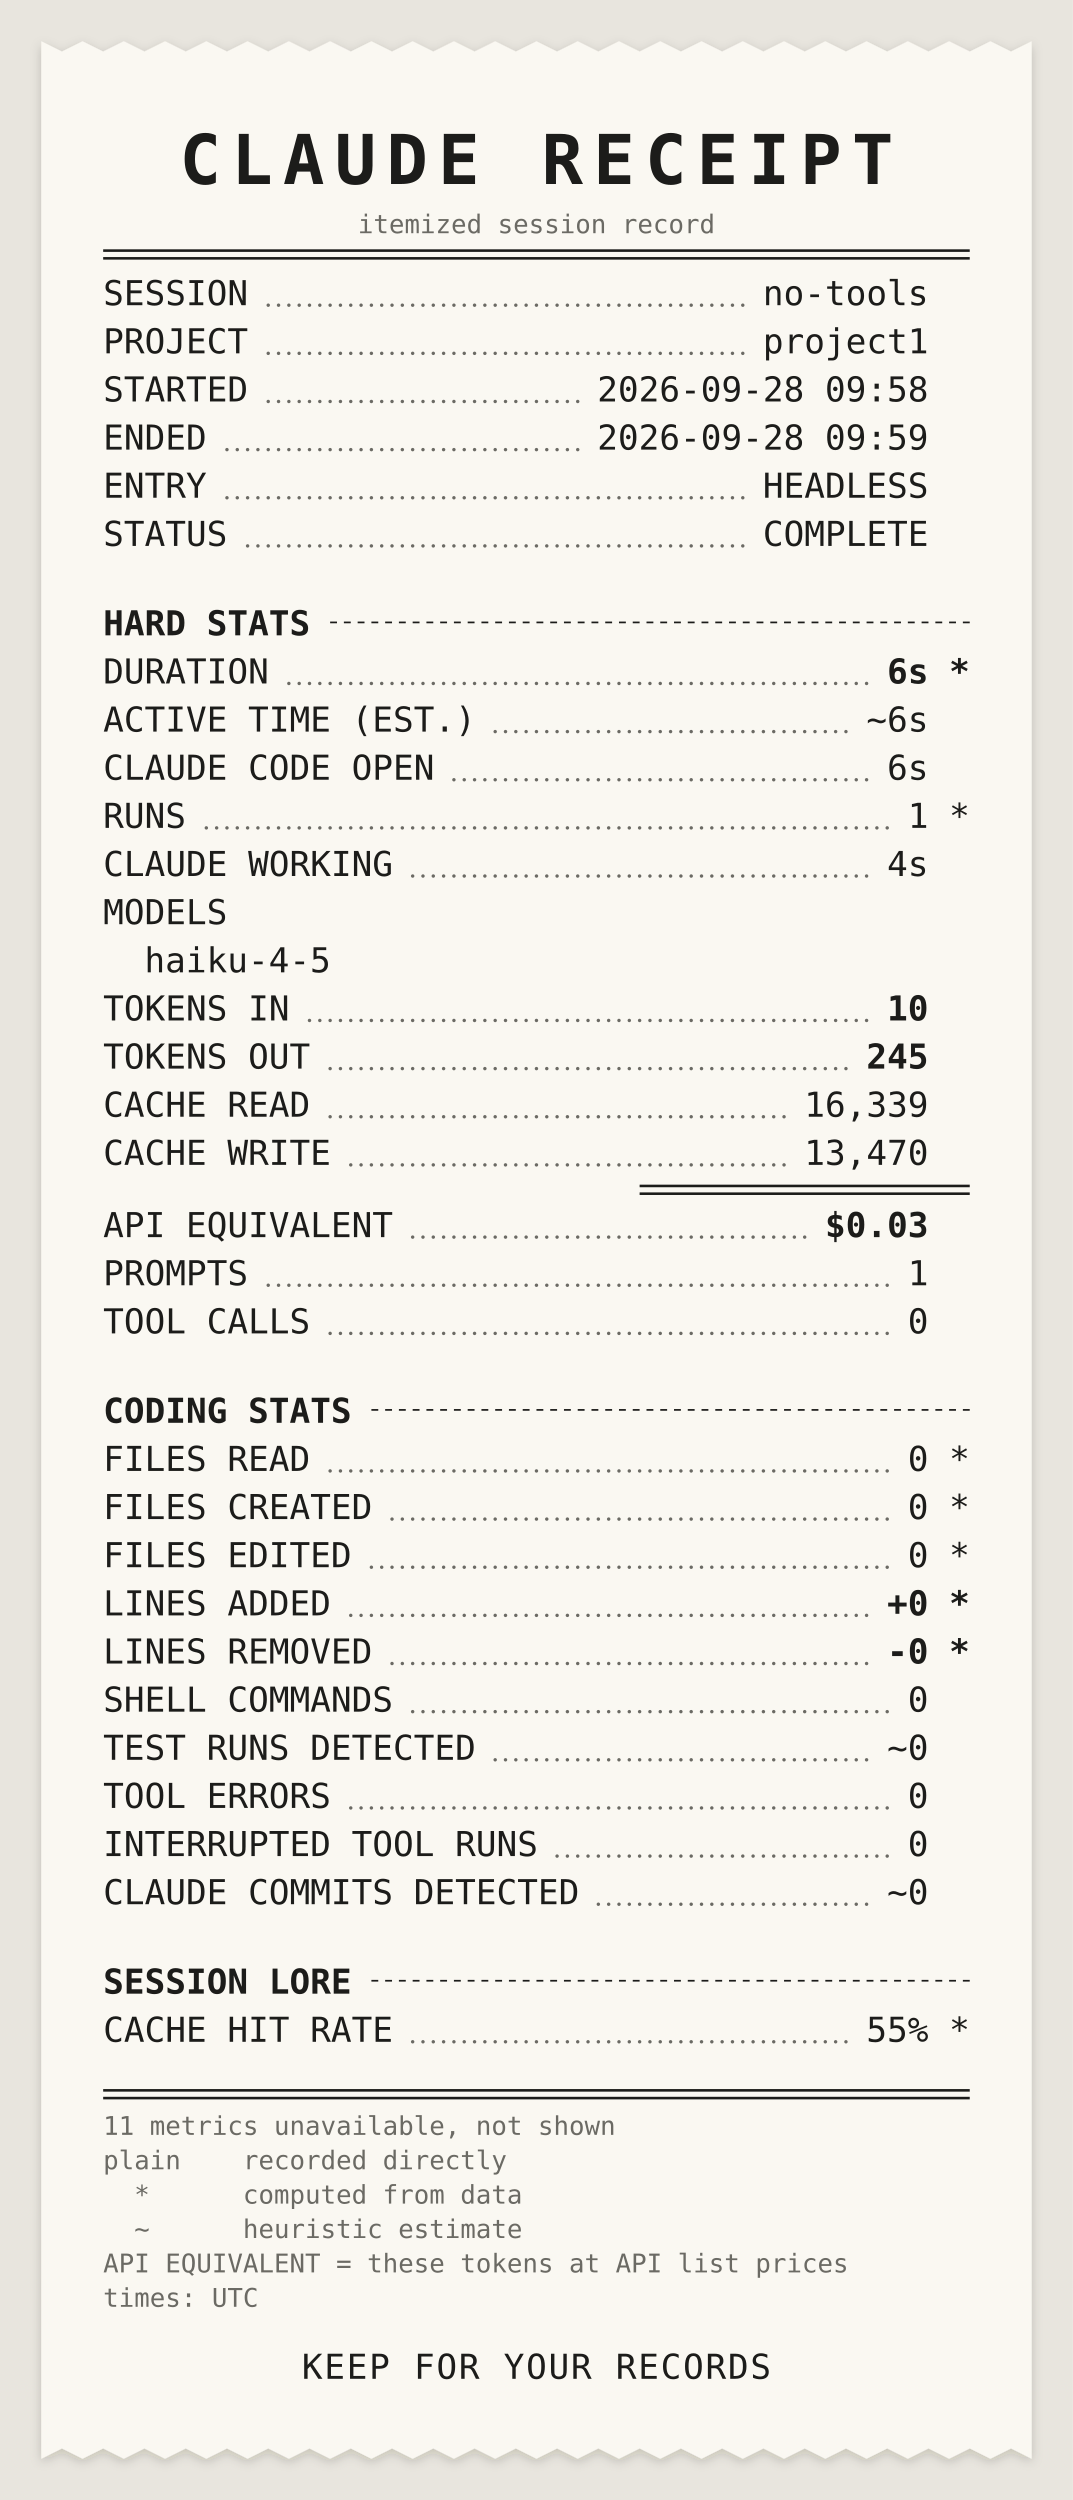
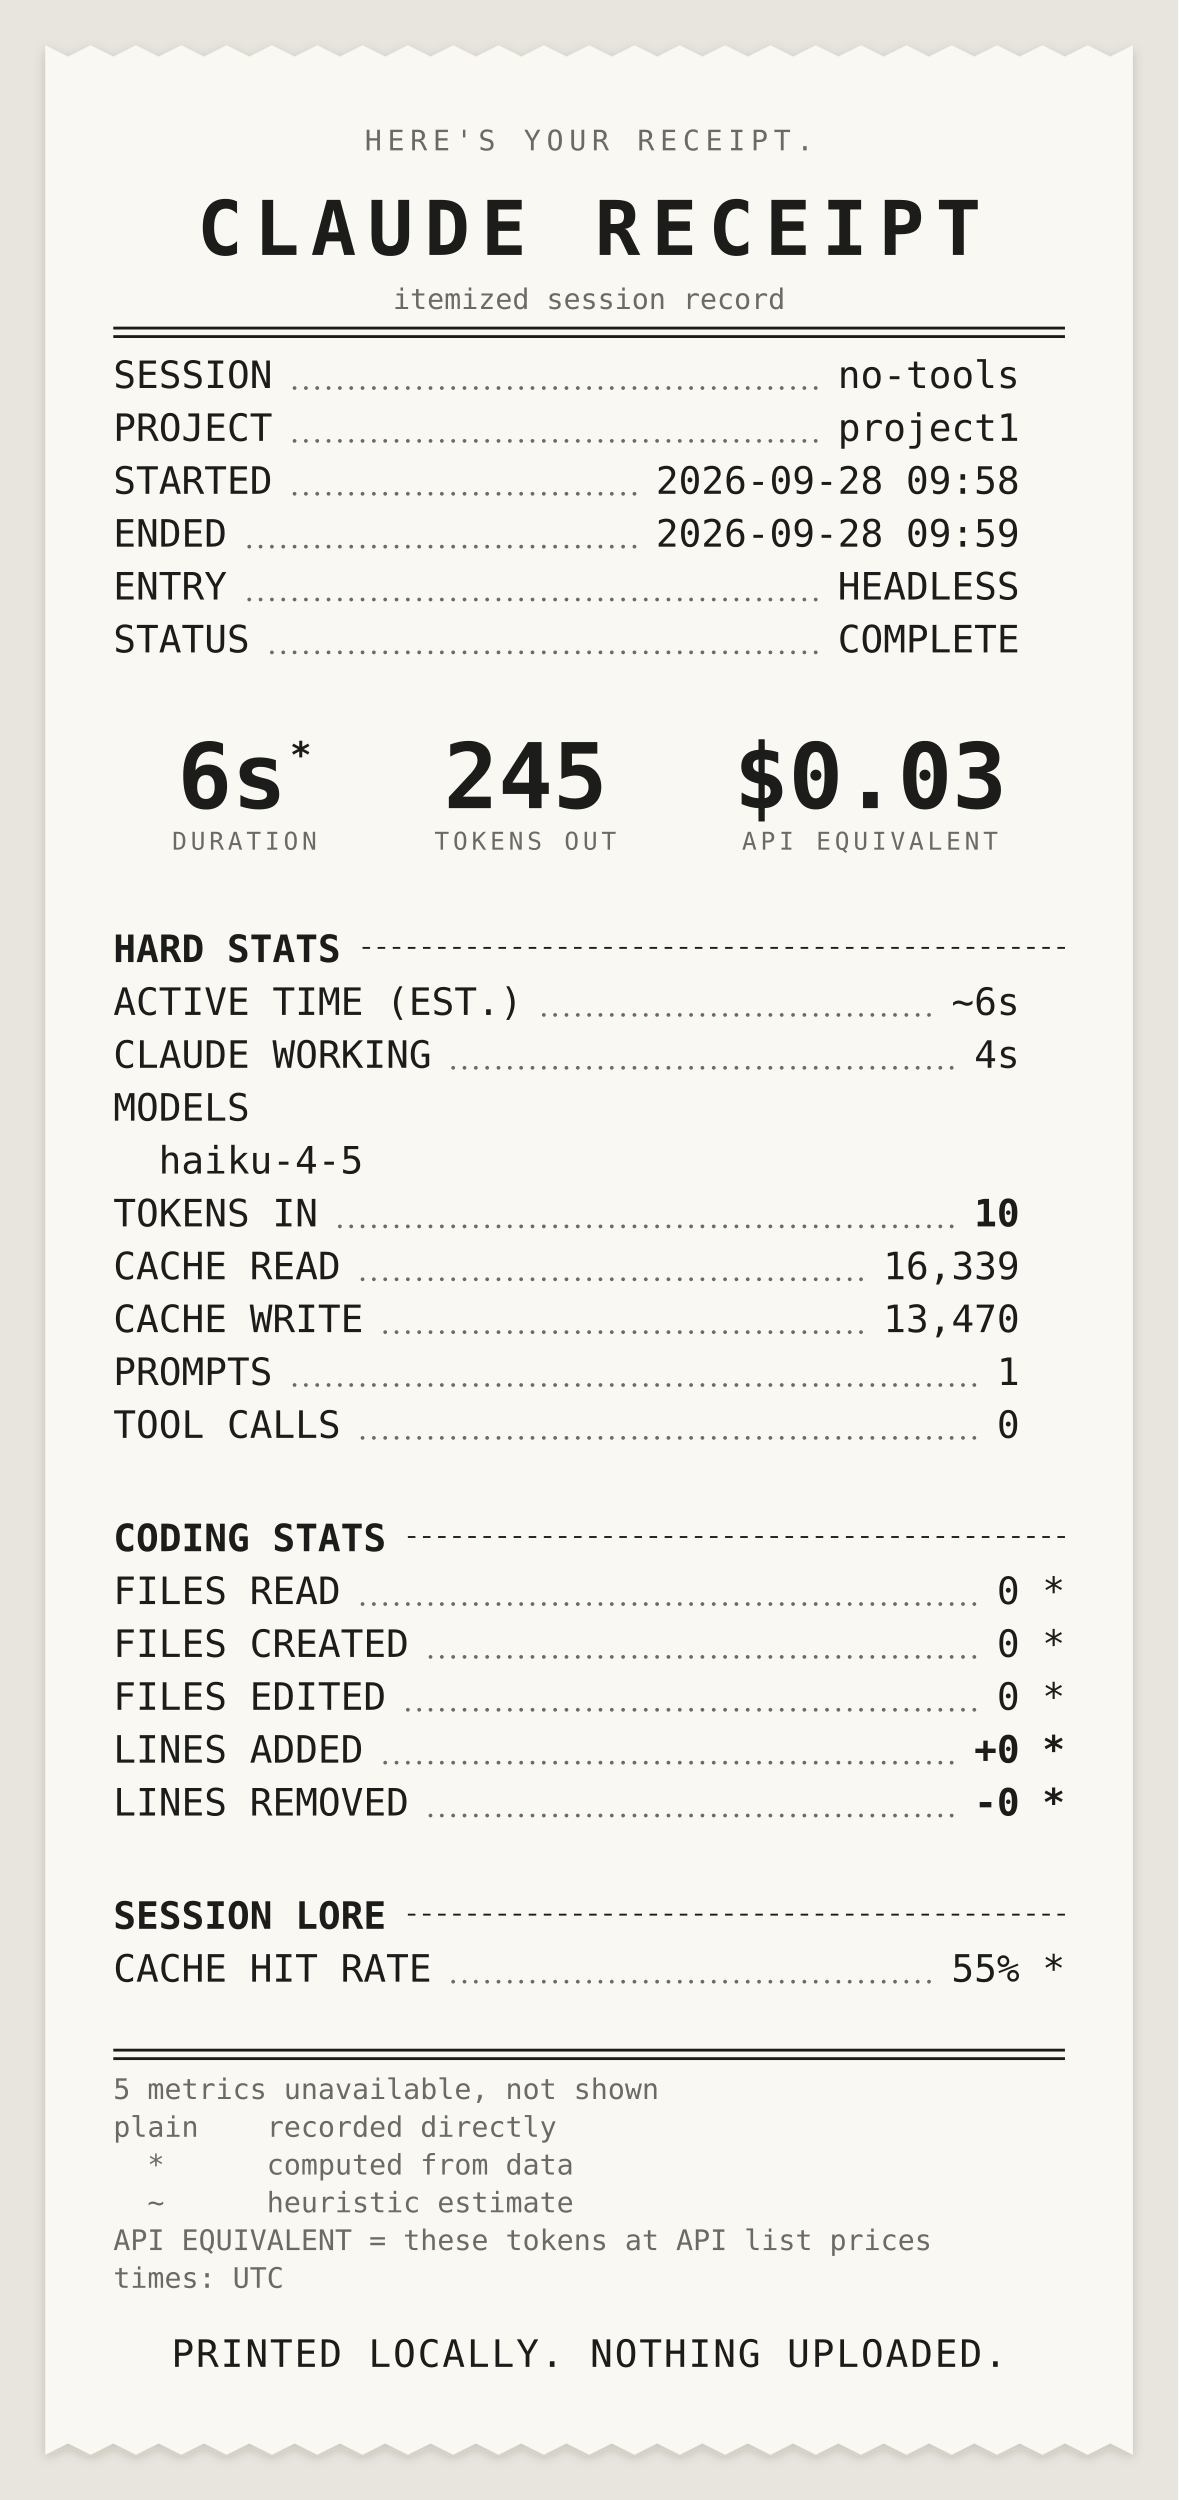
- <svg xmlns="http://www.w3.org/2000/svg" width="624" height="1454" viewBox="0 0 624 1454" xml:space="preserve">
+ <svg xmlns="http://www.w3.org/2000/svg" width="624" height="1324" viewBox="0 0 624 1324" xml:space="preserve">
  <defs>
    <style>text{font-family:"IBM Plex Mono",monospace;white-space:pre}</style>
    <filter id="paper-shadow" x="-5%" y="-2%" width="110%" height="104%">
      <feDropShadow dx="0" dy="2" stdDeviation="3" flood-color="#1C1C1A" flood-opacity="0.18" />
    </filter>
  </defs>
-   <rect width="624" height="1454" fill="#E8E5DE" />
-   <path d="M24 24L36 30L48 24L60 30L72 24L84 30L96 24L108 30L120 24L132 30L144 24L156 30L168 24L180 30L192 24L204 30L216 24L228 30L240 24L252 30L264 24L276 30L288 24L300 30L312 24L324 30L336 24L348 30L360 24L372 30L384 24L396 30L408 24L420 30L432 24L444 30L456 24L468 30L480 24L492 30L504 24L516 30L528 24L540 30L552 24L564 30L576 24L588 30L600 24L600 1430L588 1424L576 1430L564 1424L552 1430L540 1424L528 1430L516 1424L504 1430L492 1424L480 1430L468 1424L456 1430L444 1424L432 1430L420 1424L408 1430L396 1424L384 1430L372 1424L360 1430L348 1424L336 1430L324 1424L312 1430L300 1424L288 1430L276 1424L264 1430L252 1424L240 1430L228 1424L216 1430L204 1424L192 1430L180 1424L168 1430L156 1424L144 1430L132 1424L120 1430L108 1424L96 1430L84 1424L72 1430L60 1424L48 1430L36 1424L24 1430Z" fill="#FAF8F2" filter="url(#paper-shadow)" />
-   <text x="312" y="107" font-size="40" font-weight="700" fill="#1C1C1A" text-anchor="middle" letter-spacing="6">CLAUDE RECEIPT</text>
-   <text x="312" y="135.63" font-size="15" fill="#6B6A64" text-anchor="middle">itemized session record</text>
-   <line x1="60" y1="145.75" x2="564" y2="145.75" stroke="#1C1C1A" stroke-width="1.5" />
-   <line x1="60" y1="150.25" x2="564" y2="150.25" stroke="#1C1C1A" stroke-width="1.5" />
-   <text x="60" y="177.5" font-size="20" fill="#1C1C1A">SESSION</text>
-   <line x1="156" y1="177.5" x2="432" y2="177.5" stroke="#6B6A64" stroke-width="2" stroke-linecap="round" stroke-dasharray="0 6" />
-   <text x="540" y="177.5" font-size="20" fill="#1C1C1A" text-anchor="end">no-tools</text>
-   <text x="60" y="205.5" font-size="20" fill="#1C1C1A">PROJECT</text>
+   <rect width="624" height="1324" fill="#E8E5DE" />
+   <path d="M24 24L36 30L48 24L60 30L72 24L84 30L96 24L108 30L120 24L132 30L144 24L156 30L168 24L180 30L192 24L204 30L216 24L228 30L240 24L252 30L264 24L276 30L288 24L300 30L312 24L324 30L336 24L348 30L360 24L372 30L384 24L396 30L408 24L420 30L432 24L444 30L456 24L468 30L480 24L492 30L504 24L516 30L528 24L540 30L552 24L564 30L576 24L588 30L600 24L600 1300L588 1294L576 1300L564 1294L552 1300L540 1294L528 1300L516 1294L504 1300L492 1294L480 1300L468 1294L456 1300L444 1294L432 1300L420 1294L408 1300L396 1294L384 1300L372 1294L360 1300L348 1294L336 1300L324 1294L312 1300L300 1294L288 1300L276 1294L264 1300L252 1294L240 1300L228 1294L216 1300L204 1294L192 1300L180 1294L168 1300L156 1294L144 1300L132 1294L120 1300L108 1294L96 1300L84 1294L72 1300L60 1294L48 1300L36 1294L24 1300Z" fill="#FAF8F2" filter="url(#paper-shadow)" />
+   <text x="312" y="79.63" font-size="15" fill="#6B6A64" text-anchor="middle" letter-spacing="3">HERE'S YOUR RECEIPT.</text>
+   <text x="312" y="135" font-size="40" font-weight="700" fill="#1C1C1A" text-anchor="middle" letter-spacing="6">CLAUDE RECEIPT</text>
+   <text x="312" y="163.63" font-size="15" fill="#6B6A64" text-anchor="middle">itemized session record</text>
+   <line x1="60" y1="173.75" x2="564" y2="173.75" stroke="#1C1C1A" stroke-width="1.5" />
+   <line x1="60" y1="178.25" x2="564" y2="178.25" stroke="#1C1C1A" stroke-width="1.5" />
+   <text x="60" y="205.5" font-size="20" fill="#1C1C1A">SESSION</text>
  <line x1="156" y1="205.5" x2="432" y2="205.5" stroke="#6B6A64" stroke-width="2" stroke-linecap="round" stroke-dasharray="0 6" />
-   <text x="540" y="205.5" font-size="20" fill="#1C1C1A" text-anchor="end">project1</text>
-   <text x="60" y="233.5" font-size="20" fill="#1C1C1A">STARTED</text>
-   <line x1="156" y1="233.5" x2="336" y2="233.5" stroke="#6B6A64" stroke-width="2" stroke-linecap="round" stroke-dasharray="0 6" />
-   <text x="540" y="233.5" font-size="20" fill="#1C1C1A" text-anchor="end">2026-09-28 09:58</text>
-   <text x="60" y="261.5" font-size="20" fill="#1C1C1A">ENDED</text>
-   <line x1="132" y1="261.5" x2="336" y2="261.5" stroke="#6B6A64" stroke-width="2" stroke-linecap="round" stroke-dasharray="0 6" />
-   <text x="540" y="261.5" font-size="20" fill="#1C1C1A" text-anchor="end">2026-09-28 09:59</text>
-   <text x="60" y="289.5" font-size="20" fill="#1C1C1A">ENTRY</text>
-   <line x1="132" y1="289.5" x2="432" y2="289.5" stroke="#6B6A64" stroke-width="2" stroke-linecap="round" stroke-dasharray="0 6" />
-   <text x="540" y="289.5" font-size="20" fill="#1C1C1A" text-anchor="end">HEADLESS</text>
-   <text x="60" y="317.5" font-size="20" fill="#1C1C1A">STATUS</text>
-   <line x1="144" y1="317.5" x2="432" y2="317.5" stroke="#6B6A64" stroke-width="2" stroke-linecap="round" stroke-dasharray="0 6" />
-   <text x="540" y="317.5" font-size="20" fill="#1C1C1A" text-anchor="end">COMPLETE</text>
-   <text x="60" y="369.5" font-size="20" font-weight="700" fill="#1C1C1A">HARD STATS</text>
-   <line x1="192" y1="362" x2="564" y2="362" stroke="#1C1C1A" stroke-width="1" stroke-dasharray="4 4" />
-   <text x="60" y="397.5" font-size="20" fill="#1C1C1A">DURATION</text>
-   <line x1="168" y1="397.5" x2="504" y2="397.5" stroke="#6B6A64" stroke-width="2" stroke-linecap="round" stroke-dasharray="0 6" />
-   <text x="540" y="397.5" font-size="20" font-weight="700" fill="#1C1C1A" text-anchor="end">6s</text>
-   <text x="552" y="397.5" font-size="20" font-weight="700" fill="#1C1C1A">*</text>
-   <text x="60" y="425.5" font-size="20" fill="#1C1C1A">ACTIVE TIME (EST.)</text>
-   <line x1="288" y1="425.5" x2="492" y2="425.5" stroke="#6B6A64" stroke-width="2" stroke-linecap="round" stroke-dasharray="0 6" />
-   <text x="540" y="425.5" font-size="20" fill="#1C1C1A" text-anchor="end">~6s</text>
-   <text x="60" y="453.5" font-size="20" fill="#1C1C1A">CLAUDE CODE OPEN</text>
-   <line x1="264" y1="453.5" x2="504" y2="453.5" stroke="#6B6A64" stroke-width="2" stroke-linecap="round" stroke-dasharray="0 6" />
-   <text x="540" y="453.5" font-size="20" fill="#1C1C1A" text-anchor="end">6s</text>
-   <text x="60" y="481.5" font-size="20" fill="#1C1C1A">RUNS</text>
-   <line x1="120" y1="481.5" x2="516" y2="481.5" stroke="#6B6A64" stroke-width="2" stroke-linecap="round" stroke-dasharray="0 6" />
-   <text x="540" y="481.5" font-size="20" fill="#1C1C1A" text-anchor="end">1</text>
-   <text x="552" y="481.5" font-size="20" fill="#1C1C1A">*</text>
-   <text x="60" y="509.5" font-size="20" fill="#1C1C1A">CLAUDE WORKING</text>
-   <line x1="240" y1="509.5" x2="504" y2="509.5" stroke="#6B6A64" stroke-width="2" stroke-linecap="round" stroke-dasharray="0 6" />
-   <text x="540" y="509.5" font-size="20" fill="#1C1C1A" text-anchor="end">4s</text>
-   <text x="60" y="537.5" font-size="20" fill="#1C1C1A">MODELS</text>
-   <text x="84" y="565.5" font-size="20" fill="#1C1C1A">haiku-4-5</text>
-   <text x="60" y="593.5" font-size="20" fill="#1C1C1A">TOKENS IN</text>
-   <line x1="180" y1="593.5" x2="504" y2="593.5" stroke="#6B6A64" stroke-width="2" stroke-linecap="round" stroke-dasharray="0 6" />
-   <text x="540" y="593.5" font-size="20" font-weight="700" fill="#1C1C1A" text-anchor="end">10</text>
-   <text x="60" y="621.5" font-size="20" fill="#1C1C1A">TOKENS OUT</text>
-   <line x1="192" y1="621.5" x2="492" y2="621.5" stroke="#6B6A64" stroke-width="2" stroke-linecap="round" stroke-dasharray="0 6" />
-   <text x="540" y="621.5" font-size="20" font-weight="700" fill="#1C1C1A" text-anchor="end">245</text>
-   <text x="60" y="649.5" font-size="20" fill="#1C1C1A">CACHE READ</text>
-   <line x1="192" y1="649.5" x2="456" y2="649.5" stroke="#6B6A64" stroke-width="2" stroke-linecap="round" stroke-dasharray="0 6" />
-   <text x="540" y="649.5" font-size="20" fill="#1C1C1A" text-anchor="end">16,339</text>
-   <text x="60" y="677.5" font-size="20" fill="#1C1C1A">CACHE WRITE</text>
-   <line x1="204" y1="677.5" x2="456" y2="677.5" stroke="#6B6A64" stroke-width="2" stroke-linecap="round" stroke-dasharray="0 6" />
-   <text x="540" y="677.5" font-size="20" fill="#1C1C1A" text-anchor="end">13,470</text>
-   <line x1="372" y1="689.75" x2="564" y2="689.75" stroke="#1C1C1A" stroke-width="1.5" />
-   <line x1="372" y1="694.25" x2="564" y2="694.25" stroke="#1C1C1A" stroke-width="1.5" />
-   <text x="60" y="719.5" font-size="20" fill="#1C1C1A">API EQUIVALENT</text>
-   <line x1="240" y1="719.5" x2="468" y2="719.5" stroke="#6B6A64" stroke-width="2" stroke-linecap="round" stroke-dasharray="0 6" />
-   <text x="540" y="719.5" font-size="20" font-weight="700" fill="#1C1C1A" text-anchor="end">$0.03</text>
-   <text x="60" y="747.5" font-size="20" fill="#1C1C1A">PROMPTS</text>
-   <line x1="156" y1="747.5" x2="516" y2="747.5" stroke="#6B6A64" stroke-width="2" stroke-linecap="round" stroke-dasharray="0 6" />
-   <text x="540" y="747.5" font-size="20" fill="#1C1C1A" text-anchor="end">1</text>
-   <text x="60" y="775.5" font-size="20" fill="#1C1C1A">TOOL CALLS</text>
-   <line x1="192" y1="775.5" x2="516" y2="775.5" stroke="#6B6A64" stroke-width="2" stroke-linecap="round" stroke-dasharray="0 6" />
-   <text x="540" y="775.5" font-size="20" fill="#1C1C1A" text-anchor="end">0</text>
-   <text x="60" y="827.5" font-size="20" font-weight="700" fill="#1C1C1A">CODING STATS</text>
-   <line x1="216" y1="820" x2="564" y2="820" stroke="#1C1C1A" stroke-width="1" stroke-dasharray="4 4" />
-   <text x="60" y="855.5" font-size="20" fill="#1C1C1A">FILES READ</text>
-   <line x1="192" y1="855.5" x2="516" y2="855.5" stroke="#6B6A64" stroke-width="2" stroke-linecap="round" stroke-dasharray="0 6" />
-   <text x="540" y="855.5" font-size="20" fill="#1C1C1A" text-anchor="end">0</text>
-   <text x="552" y="855.5" font-size="20" fill="#1C1C1A">*</text>
-   <text x="60" y="883.5" font-size="20" fill="#1C1C1A">FILES CREATED</text>
-   <line x1="228" y1="883.5" x2="516" y2="883.5" stroke="#6B6A64" stroke-width="2" stroke-linecap="round" stroke-dasharray="0 6" />
-   <text x="540" y="883.5" font-size="20" fill="#1C1C1A" text-anchor="end">0</text>
-   <text x="552" y="883.5" font-size="20" fill="#1C1C1A">*</text>
-   <text x="60" y="911.5" font-size="20" fill="#1C1C1A">FILES EDITED</text>
-   <line x1="216" y1="911.5" x2="516" y2="911.5" stroke="#6B6A64" stroke-width="2" stroke-linecap="round" stroke-dasharray="0 6" />
-   <text x="540" y="911.5" font-size="20" fill="#1C1C1A" text-anchor="end">0</text>
-   <text x="552" y="911.5" font-size="20" fill="#1C1C1A">*</text>
-   <text x="60" y="939.5" font-size="20" fill="#1C1C1A">LINES ADDED</text>
-   <line x1="204" y1="939.5" x2="504" y2="939.5" stroke="#6B6A64" stroke-width="2" stroke-linecap="round" stroke-dasharray="0 6" />
-   <text x="540" y="939.5" font-size="20" font-weight="700" fill="#1C1C1A" text-anchor="end">+0</text>
-   <text x="552" y="939.5" font-size="20" font-weight="700" fill="#1C1C1A">*</text>
-   <text x="60" y="967.5" font-size="20" fill="#1C1C1A">LINES REMOVED</text>
-   <line x1="228" y1="967.5" x2="504" y2="967.5" stroke="#6B6A64" stroke-width="2" stroke-linecap="round" stroke-dasharray="0 6" />
-   <text x="540" y="967.5" font-size="20" font-weight="700" fill="#1C1C1A" text-anchor="end">-0</text>
-   <text x="552" y="967.5" font-size="20" font-weight="700" fill="#1C1C1A">*</text>
-   <text x="60" y="995.5" font-size="20" fill="#1C1C1A">SHELL COMMANDS</text>
-   <line x1="240" y1="995.5" x2="516" y2="995.5" stroke="#6B6A64" stroke-width="2" stroke-linecap="round" stroke-dasharray="0 6" />
-   <text x="540" y="995.5" font-size="20" fill="#1C1C1A" text-anchor="end">0</text>
-   <text x="60" y="1023.5" font-size="20" fill="#1C1C1A">TEST RUNS DETECTED</text>
-   <line x1="288" y1="1023.5" x2="504" y2="1023.5" stroke="#6B6A64" stroke-width="2" stroke-linecap="round" stroke-dasharray="0 6" />
-   <text x="540" y="1023.5" font-size="20" fill="#1C1C1A" text-anchor="end">~0</text>
-   <text x="60" y="1051.5" font-size="20" fill="#1C1C1A">TOOL ERRORS</text>
-   <line x1="204" y1="1051.5" x2="516" y2="1051.5" stroke="#6B6A64" stroke-width="2" stroke-linecap="round" stroke-dasharray="0 6" />
-   <text x="540" y="1051.5" font-size="20" fill="#1C1C1A" text-anchor="end">0</text>
-   <text x="60" y="1079.5" font-size="20" fill="#1C1C1A">INTERRUPTED TOOL RUNS</text>
-   <line x1="324" y1="1079.5" x2="516" y2="1079.5" stroke="#6B6A64" stroke-width="2" stroke-linecap="round" stroke-dasharray="0 6" />
-   <text x="540" y="1079.5" font-size="20" fill="#1C1C1A" text-anchor="end">0</text>
-   <text x="60" y="1107.5" font-size="20" fill="#1C1C1A">CLAUDE COMMITS DETECTED</text>
-   <line x1="348" y1="1107.5" x2="504" y2="1107.5" stroke="#6B6A64" stroke-width="2" stroke-linecap="round" stroke-dasharray="0 6" />
-   <text x="540" y="1107.5" font-size="20" fill="#1C1C1A" text-anchor="end">~0</text>
-   <text x="60" y="1159.5" font-size="20" font-weight="700" fill="#1C1C1A">SESSION LORE</text>
-   <line x1="216" y1="1152" x2="564" y2="1152" stroke="#1C1C1A" stroke-width="1" stroke-dasharray="4 4" />
-   <text x="60" y="1187.5" font-size="20" fill="#1C1C1A">CACHE HIT RATE</text>
-   <line x1="240" y1="1187.5" x2="492" y2="1187.5" stroke="#6B6A64" stroke-width="2" stroke-linecap="round" stroke-dasharray="0 6" />
-   <text x="540" y="1187.5" font-size="20" fill="#1C1C1A" text-anchor="end">55%</text>
-   <text x="552" y="1187.5" font-size="20" fill="#1C1C1A">*</text>
-   <line x1="60" y1="1215.75" x2="564" y2="1215.75" stroke="#1C1C1A" stroke-width="1.5" />
-   <line x1="60" y1="1220.25" x2="564" y2="1220.25" stroke="#1C1C1A" stroke-width="1.5" />
-   <text x="60" y="1241.63" font-size="15" fill="#6B6A64">11 metrics unavailable, not shown</text>
-   <text x="60" y="1261.63" font-size="15" fill="#6B6A64">plain    recorded directly</text>
-   <text x="60" y="1281.63" font-size="15" fill="#6B6A64">  *      computed from data</text>
-   <text x="60" y="1301.63" font-size="15" fill="#6B6A64">  ~      heuristic estimate</text>
-   <text x="60" y="1321.63" font-size="15" fill="#6B6A64">API EQUIVALENT = these tokens at API list prices</text>
-   <text x="60" y="1341.63" font-size="15" fill="#6B6A64">times: UTC</text>
-   <text x="312" y="1383.5" font-size="20" fill="#1C1C1A" text-anchor="middle" letter-spacing="1">KEEP FOR YOUR RECORDS</text>
+   <text x="540" y="205.5" font-size="20" fill="#1C1C1A" text-anchor="end">no-tools</text>
+   <text x="60" y="233.5" font-size="20" fill="#1C1C1A">PROJECT</text>
+   <line x1="156" y1="233.5" x2="432" y2="233.5" stroke="#6B6A64" stroke-width="2" stroke-linecap="round" stroke-dasharray="0 6" />
+   <text x="540" y="233.5" font-size="20" fill="#1C1C1A" text-anchor="end">project1</text>
+   <text x="60" y="261.5" font-size="20" fill="#1C1C1A">STARTED</text>
+   <line x1="156" y1="261.5" x2="336" y2="261.5" stroke="#6B6A64" stroke-width="2" stroke-linecap="round" stroke-dasharray="0 6" />
+   <text x="540" y="261.5" font-size="20" fill="#1C1C1A" text-anchor="end">2026-09-28 09:58</text>
+   <text x="60" y="289.5" font-size="20" fill="#1C1C1A">ENDED</text>
+   <line x1="132" y1="289.5" x2="336" y2="289.5" stroke="#6B6A64" stroke-width="2" stroke-linecap="round" stroke-dasharray="0 6" />
+   <text x="540" y="289.5" font-size="20" fill="#1C1C1A" text-anchor="end">2026-09-28 09:59</text>
+   <text x="60" y="317.5" font-size="20" fill="#1C1C1A">ENTRY</text>
+   <line x1="132" y1="317.5" x2="432" y2="317.5" stroke="#6B6A64" stroke-width="2" stroke-linecap="round" stroke-dasharray="0 6" />
+   <text x="540" y="317.5" font-size="20" fill="#1C1C1A" text-anchor="end">HEADLESS</text>
+   <text x="60" y="345.5" font-size="20" fill="#1C1C1A">STATUS</text>
+   <line x1="144" y1="345.5" x2="432" y2="345.5" stroke="#6B6A64" stroke-width="2" stroke-linecap="round" stroke-dasharray="0 6" />
+   <text x="540" y="345.5" font-size="20" fill="#1C1C1A" text-anchor="end">COMPLETE</text>
+   <text x="93.97" y="428" font-size="48" font-weight="700" fill="#1C1C1A">6s</text>
+   <text x="153.57" y="406.4" font-size="19" font-weight="700" fill="#1C1C1A">*</text>
+   <text x="129.47" y="450" font-size="13" fill="#6B6A64" text-anchor="middle" letter-spacing="2">DURATION</text>
+   <text x="235" y="428" font-size="48" font-weight="700" fill="#1C1C1A">245</text>
+   <text x="278.2" y="450" font-size="13" fill="#6B6A64" text-anchor="middle" letter-spacing="2">TOKENS OUT</text>
+   <text x="388.73" y="428" font-size="48" font-weight="700" fill="#1C1C1A">$0.03</text>
+   <text x="460.73" y="450" font-size="13" fill="#6B6A64" text-anchor="middle" letter-spacing="2">API EQUIVALENT</text>
+   <text x="60" y="509.5" font-size="20" font-weight="700" fill="#1C1C1A">HARD STATS</text>
+   <line x1="192" y1="502" x2="564" y2="502" stroke="#1C1C1A" stroke-width="1" stroke-dasharray="4 4" />
+   <text x="60" y="537.5" font-size="20" fill="#1C1C1A">ACTIVE TIME (EST.)</text>
+   <line x1="288" y1="537.5" x2="492" y2="537.5" stroke="#6B6A64" stroke-width="2" stroke-linecap="round" stroke-dasharray="0 6" />
+   <text x="540" y="537.5" font-size="20" fill="#1C1C1A" text-anchor="end">~6s</text>
+   <text x="60" y="565.5" font-size="20" fill="#1C1C1A">CLAUDE WORKING</text>
+   <line x1="240" y1="565.5" x2="504" y2="565.5" stroke="#6B6A64" stroke-width="2" stroke-linecap="round" stroke-dasharray="0 6" />
+   <text x="540" y="565.5" font-size="20" fill="#1C1C1A" text-anchor="end">4s</text>
+   <text x="60" y="593.5" font-size="20" fill="#1C1C1A">MODELS</text>
+   <text x="84" y="621.5" font-size="20" fill="#1C1C1A">haiku-4-5</text>
+   <text x="60" y="649.5" font-size="20" fill="#1C1C1A">TOKENS IN</text>
+   <line x1="180" y1="649.5" x2="504" y2="649.5" stroke="#6B6A64" stroke-width="2" stroke-linecap="round" stroke-dasharray="0 6" />
+   <text x="540" y="649.5" font-size="20" font-weight="700" fill="#1C1C1A" text-anchor="end">10</text>
+   <text x="60" y="677.5" font-size="20" fill="#1C1C1A">CACHE READ</text>
+   <line x1="192" y1="677.5" x2="456" y2="677.5" stroke="#6B6A64" stroke-width="2" stroke-linecap="round" stroke-dasharray="0 6" />
+   <text x="540" y="677.5" font-size="20" fill="#1C1C1A" text-anchor="end">16,339</text>
+   <text x="60" y="705.5" font-size="20" fill="#1C1C1A">CACHE WRITE</text>
+   <line x1="204" y1="705.5" x2="456" y2="705.5" stroke="#6B6A64" stroke-width="2" stroke-linecap="round" stroke-dasharray="0 6" />
+   <text x="540" y="705.5" font-size="20" fill="#1C1C1A" text-anchor="end">13,470</text>
+   <text x="60" y="733.5" font-size="20" fill="#1C1C1A">PROMPTS</text>
+   <line x1="156" y1="733.5" x2="516" y2="733.5" stroke="#6B6A64" stroke-width="2" stroke-linecap="round" stroke-dasharray="0 6" />
+   <text x="540" y="733.5" font-size="20" fill="#1C1C1A" text-anchor="end">1</text>
+   <text x="60" y="761.5" font-size="20" fill="#1C1C1A">TOOL CALLS</text>
+   <line x1="192" y1="761.5" x2="516" y2="761.5" stroke="#6B6A64" stroke-width="2" stroke-linecap="round" stroke-dasharray="0 6" />
+   <text x="540" y="761.5" font-size="20" fill="#1C1C1A" text-anchor="end">0</text>
+   <text x="60" y="821.5" font-size="20" font-weight="700" fill="#1C1C1A">CODING STATS</text>
+   <line x1="216" y1="814" x2="564" y2="814" stroke="#1C1C1A" stroke-width="1" stroke-dasharray="4 4" />
+   <text x="60" y="849.5" font-size="20" fill="#1C1C1A">FILES READ</text>
+   <line x1="192" y1="849.5" x2="516" y2="849.5" stroke="#6B6A64" stroke-width="2" stroke-linecap="round" stroke-dasharray="0 6" />
+   <text x="540" y="849.5" font-size="20" fill="#1C1C1A" text-anchor="end">0</text>
+   <text x="552" y="849.5" font-size="20" fill="#1C1C1A">*</text>
+   <text x="60" y="877.5" font-size="20" fill="#1C1C1A">FILES CREATED</text>
+   <line x1="228" y1="877.5" x2="516" y2="877.5" stroke="#6B6A64" stroke-width="2" stroke-linecap="round" stroke-dasharray="0 6" />
+   <text x="540" y="877.5" font-size="20" fill="#1C1C1A" text-anchor="end">0</text>
+   <text x="552" y="877.5" font-size="20" fill="#1C1C1A">*</text>
+   <text x="60" y="905.5" font-size="20" fill="#1C1C1A">FILES EDITED</text>
+   <line x1="216" y1="905.5" x2="516" y2="905.5" stroke="#6B6A64" stroke-width="2" stroke-linecap="round" stroke-dasharray="0 6" />
+   <text x="540" y="905.5" font-size="20" fill="#1C1C1A" text-anchor="end">0</text>
+   <text x="552" y="905.5" font-size="20" fill="#1C1C1A">*</text>
+   <text x="60" y="933.5" font-size="20" fill="#1C1C1A">LINES ADDED</text>
+   <line x1="204" y1="933.5" x2="504" y2="933.5" stroke="#6B6A64" stroke-width="2" stroke-linecap="round" stroke-dasharray="0 6" />
+   <text x="540" y="933.5" font-size="20" font-weight="700" fill="#1C1C1A" text-anchor="end">+0</text>
+   <text x="552" y="933.5" font-size="20" font-weight="700" fill="#1C1C1A">*</text>
+   <text x="60" y="961.5" font-size="20" fill="#1C1C1A">LINES REMOVED</text>
+   <line x1="228" y1="961.5" x2="504" y2="961.5" stroke="#6B6A64" stroke-width="2" stroke-linecap="round" stroke-dasharray="0 6" />
+   <text x="540" y="961.5" font-size="20" font-weight="700" fill="#1C1C1A" text-anchor="end">-0</text>
+   <text x="552" y="961.5" font-size="20" font-weight="700" fill="#1C1C1A">*</text>
+   <text x="60" y="1021.5" font-size="20" font-weight="700" fill="#1C1C1A">SESSION LORE</text>
+   <line x1="216" y1="1014" x2="564" y2="1014" stroke="#1C1C1A" stroke-width="1" stroke-dasharray="4 4" />
+   <text x="60" y="1049.5" font-size="20" fill="#1C1C1A">CACHE HIT RATE</text>
+   <line x1="240" y1="1049.5" x2="492" y2="1049.5" stroke="#6B6A64" stroke-width="2" stroke-linecap="round" stroke-dasharray="0 6" />
+   <text x="540" y="1049.5" font-size="20" fill="#1C1C1A" text-anchor="end">55%</text>
+   <text x="552" y="1049.5" font-size="20" fill="#1C1C1A">*</text>
+   <line x1="60" y1="1085.75" x2="564" y2="1085.75" stroke="#1C1C1A" stroke-width="1.5" />
+   <line x1="60" y1="1090.25" x2="564" y2="1090.25" stroke="#1C1C1A" stroke-width="1.5" />
+   <text x="60" y="1111.63" font-size="15" fill="#6B6A64">5 metrics unavailable, not shown</text>
+   <text x="60" y="1131.63" font-size="15" fill="#6B6A64">plain    recorded directly</text>
+   <text x="60" y="1151.63" font-size="15" fill="#6B6A64">  *      computed from data</text>
+   <text x="60" y="1171.63" font-size="15" fill="#6B6A64">  ~      heuristic estimate</text>
+   <text x="60" y="1191.63" font-size="15" fill="#6B6A64">API EQUIVALENT = these tokens at API list prices</text>
+   <text x="60" y="1211.63" font-size="15" fill="#6B6A64">times: UTC</text>
+   <text x="312" y="1253.5" font-size="20" fill="#1C1C1A" text-anchor="middle" letter-spacing="1">PRINTED LOCALLY. NOTHING UPLOADED.</text>
</svg>
